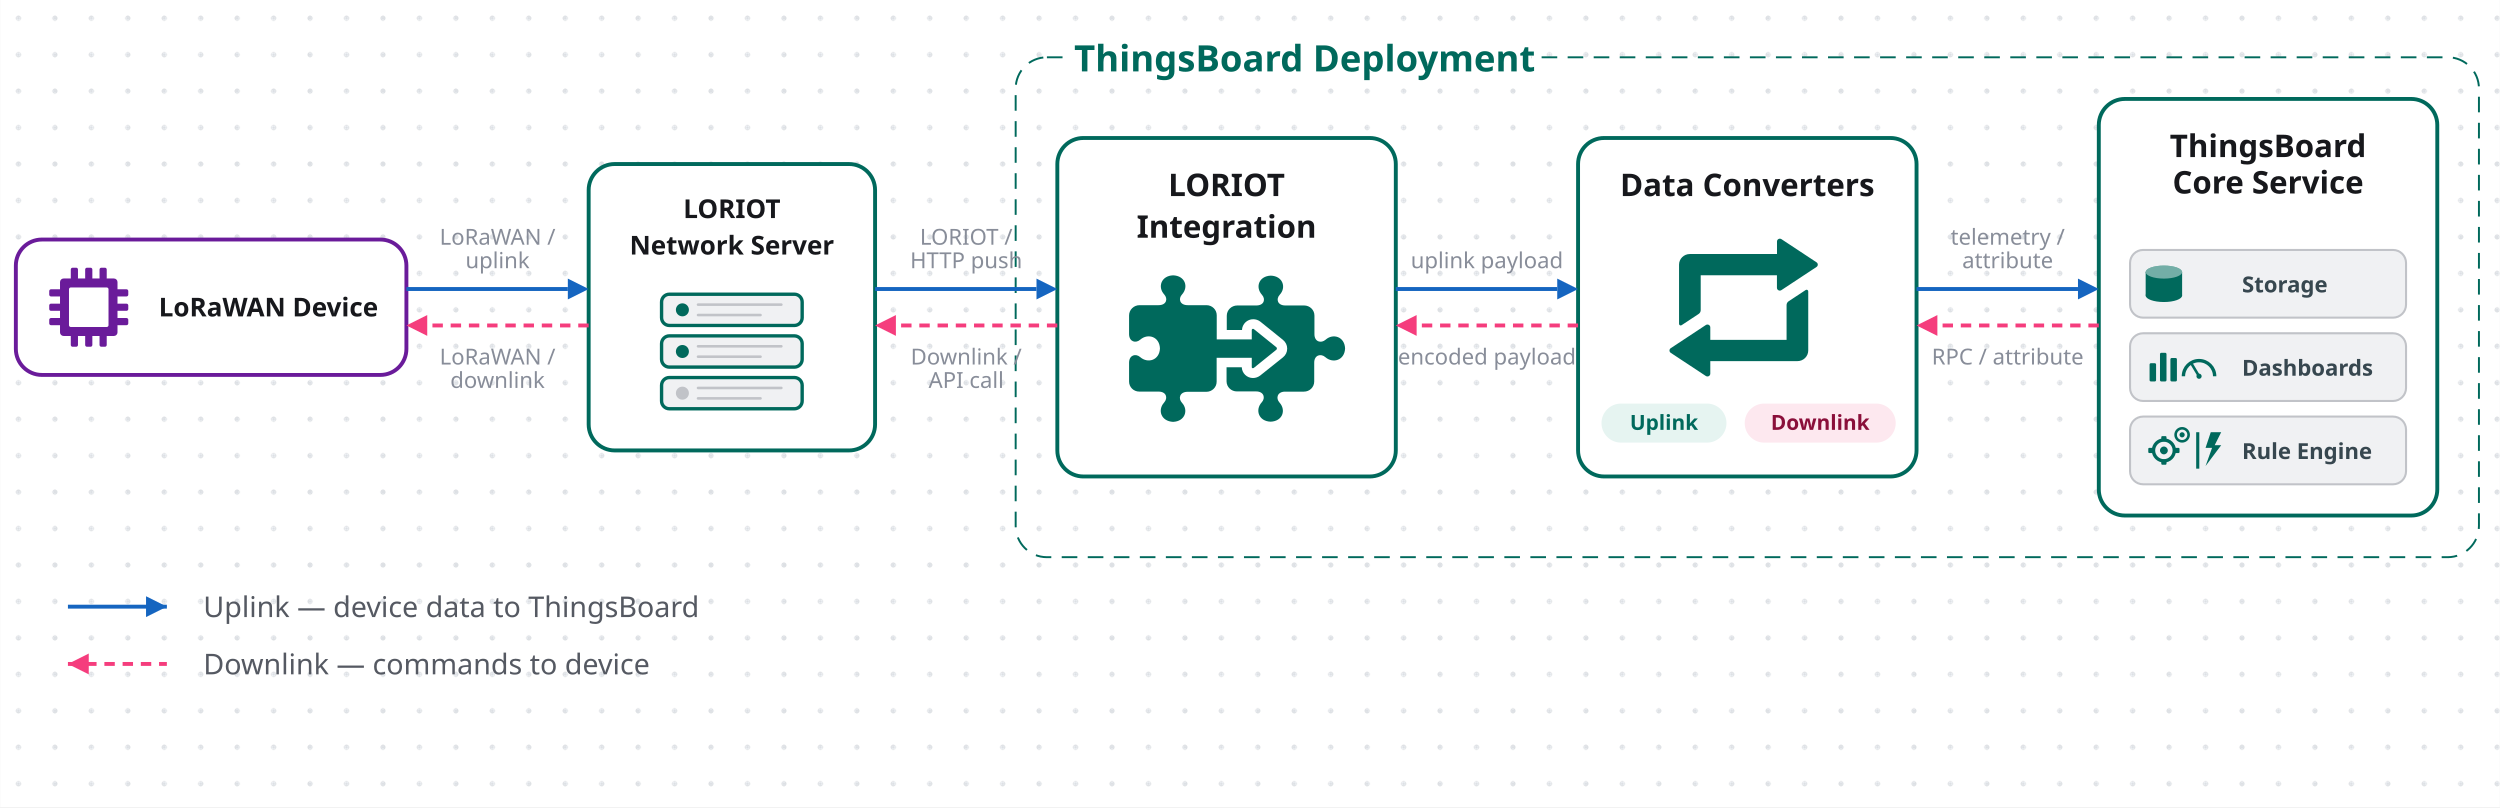
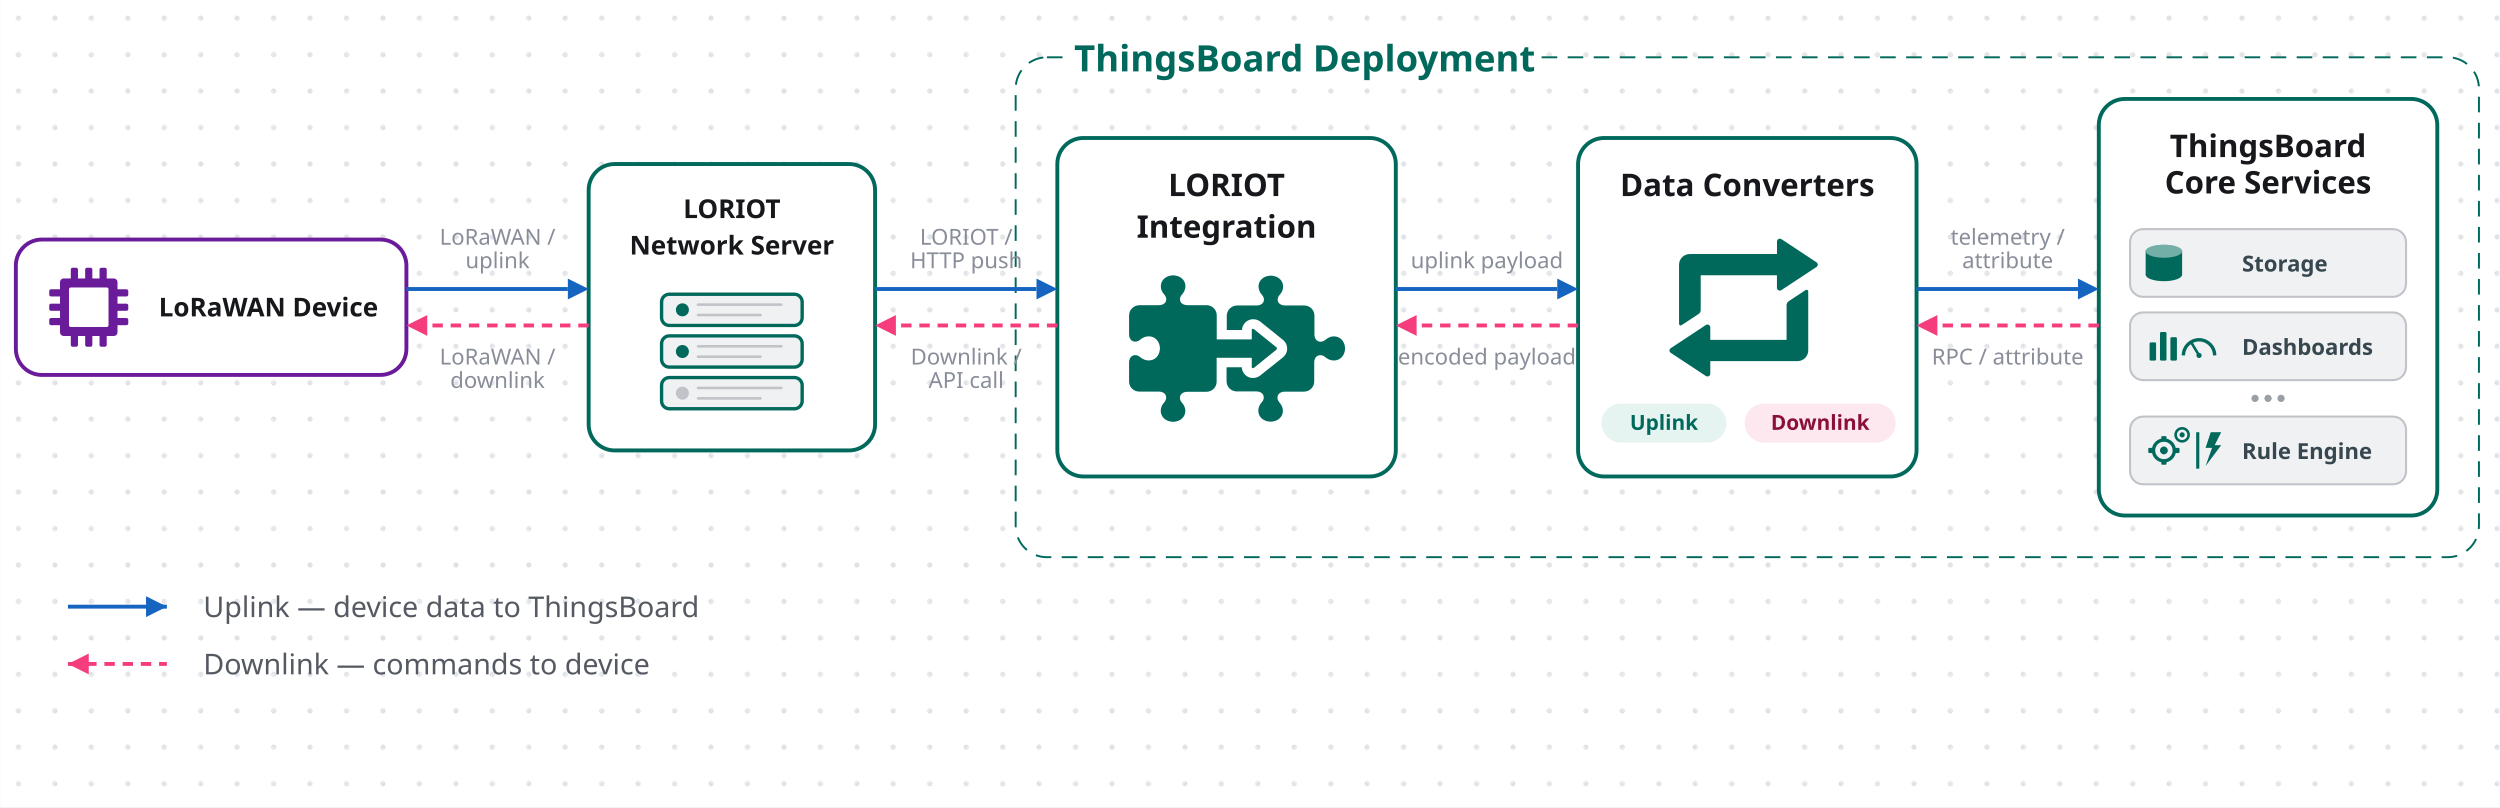
<svg xmlns="http://www.w3.org/2000/svg" viewBox="0 0 960 310" width="1400" height="452">
  <defs>
    <pattern id="dots" x="0" y="0" width="14" height="14" patternUnits="userSpaceOnUse">
      <circle cx="7" cy="7" r="1" fill="#dde0e4" />
    </pattern>
    <clipPath id="clip0">
      <path fill="#fff" d="M0 0h960v310H0z" />
    </clipPath>
  </defs>
  <g clip-path="url(#clip0)">
    <path fill="#fff" d="M0 0h960v310H0z" />
    <rect width="960" height="310" fill="url(#dots)" />
    <g transform="translate(0,33)">
      <rect x="390" y="-11" width="562" height="192" rx="12" fill="none" stroke="#00695c" stroke-width="0.75" stroke-dasharray="6,4" />
      <rect x="410" y="-18" width="178" height="14" fill="#fff" />
      <text x="501" y="-11" text-anchor="middle" font-family="system-ui,sans-serif" font-size="14" fill="#00695c" font-weight="600" dominant-baseline="central" textLength="174" lengthAdjust="spacing">ThingsBoard Deployment</text>
      <rect x="6" y="59" width="150" height="52" rx="10" fill="#fff" stroke="#6a1b9a" stroke-width="1.5" />
      <g transform="translate(13.3,64.3) scale(0.69)" fill="#6a1b9a">
        <rect x="14" y="14" width="32" height="32" rx="2" fill="#6a1b9a" />
        <rect x="19" y="19" width="22" height="22" rx="1" fill="#fff" />
        <rect x="20" y="8" width="4" height="7" rx="1" />
        <rect x="28" y="8" width="4" height="7" rx="1" />
        <rect x="36" y="8" width="4" height="7" rx="1" />
        <rect x="20" y="45" width="4" height="7" rx="1" />
        <rect x="28" y="45" width="4" height="7" rx="1" />
        <rect x="36" y="45" width="4" height="7" rx="1" />
        <rect x="8" y="20" width="7" height="4" rx="1" />
        <rect x="8" y="28" width="7" height="4" rx="1" />
        <rect x="8" y="36" width="7" height="4" rx="1" />
        <rect x="45" y="20" width="7" height="4" rx="1" />
        <rect x="45" y="28" width="7" height="4" rx="1" />
        <rect x="45" y="36" width="7" height="4" rx="1" />
      </g>
      <text x="103" y="85" text-anchor="middle" font-family="system-ui,sans-serif" font-size="10" fill="#17181c" font-weight="600" dominant-baseline="middle">LoRaWAN Device</text>
      <rect x="226" y="30" width="110" height="110" rx="10" fill="#fff" stroke="#00695c" stroke-width="1.5" />
      <text x="281" y="43" text-anchor="middle" font-size="10" font-family="system-ui,sans-serif" fill="#17181c" font-weight="600" dominant-baseline="hanging">LORIOT</text>
      <text x="281" y="57" text-anchor="middle" font-size="10" font-family="system-ui,sans-serif" fill="#17181c" font-weight="600" dominant-baseline="hanging">Network Server</text>
      <g fill="none" stroke="#00695c" stroke-width="1.3" stroke-linecap="round">
        <rect x="254" y="80" width="54" height="12" rx="3" fill="#f0f1f3" stroke="#00695c" />
        <circle cx="262" cy="86" r="2.5" fill="#00695c" stroke="none" />
        <line x1="268" y1="84" x2="300" y2="84" stroke="#c1c3c8" stroke-width="1" />
        <line x1="268" y1="88" x2="292" y2="88" stroke="#c1c3c8" stroke-width="1" />
        <rect x="254" y="96" width="54" height="12" rx="3" fill="#f0f1f3" stroke="#00695c" />
        <circle cx="262" cy="102" r="2.5" fill="#00695c" stroke="none" />
        <line x1="268" y1="100" x2="300" y2="100" stroke="#c1c3c8" stroke-width="1" />
        <line x1="268" y1="104" x2="292" y2="104" stroke="#c1c3c8" stroke-width="1" />
        <rect x="254" y="112" width="54" height="12" rx="3" fill="#f0f1f3" stroke="#00695c" />
        <circle cx="262" cy="118" r="2.5" fill="#c1c3c8" stroke="none" />
        <line x1="268" y1="116" x2="300" y2="116" stroke="#c1c3c8" stroke-width="1" />
        <line x1="268" y1="120" x2="292" y2="120" stroke="#c1c3c8" stroke-width="1" />
      </g>
      <rect x="406" y="20" width="130" height="130" rx="10" fill="#fff" stroke="#00695c" stroke-width="1.5" />
      <text x="471" y="33" text-anchor="middle" font-size="12" font-family="system-ui,sans-serif" fill="#17181c" font-weight="600" dominant-baseline="hanging">LORIOT</text>
      <text x="471" y="49" text-anchor="middle" font-size="12" font-family="system-ui,sans-serif" fill="#17181c" font-weight="600" dominant-baseline="hanging">Integration</text>
      <g transform="matrix(-0.16987,0,0,-0.166552,516.5201,141.5578)" fill="#00695c">
        <path d="m 465.3,145.05 h -43.5 c -17.7,0 -21.8,-14.7 -12.6,-25.3 15.2,-17.2 7.1,-43 -20.2,-44.5 -27.3,1 -35.4,27.3 -20.2,44 9.1,10.1 5.1,25.3 -12.6,25.3 h -42.5 c -12.6,0 -23.3,10.1 -23.3,23.3 v 55.1 h -1 -78.4 v -21.8 c 0,-2 -2.5,-3 -4.6,-1.5 l -51.1,42 c -1.5,1.5 -1.5,4 0,5.6 l 51.1,42 c 2,1.5 4.6,0 4.6,-2 v -21.8 h 78.2 1 v 55.6 c 0,12.6 10.1,23.3 23.3,23.3 H 356 c 17.7,0 21.8,14.7 12.6,24.8 -15.2,17.2 -7.1,43 20.2,44 27.3,-1 35.4,-27.3 20.2,-44 -9.1,-10.1 -5.1,-24.8 12.6,-24.8 h 43 c 13.2,0 23.8,-10.6 23.8,-23.8 v -43.6 c -0.5,-17.2 -15.2,-21.2 -25.3,-12.1 -17.2,15.2 -43.5,7.1 -44.5,-20.2 1,-27.3 27.3,-35.4 44.5,-20.2 10.1,9.1 24.8,5.1 25.3,-12.1 v -44 c 0.1,-12.7 -10,-23.3 -23.1,-23.3 z" />
        <path d="m 244.7,145.45 h -43.5 c -17.7,0 -21.8,-15.2 -12.6,-25.3 15.2,-17.2 7.1,-43.5 -20.2,-44.5 -27.3,1 -35.4,26.8 -20.2,44 9.1,10.1 5.1,25.3 -12.6,25.3 H 93.1 c -13.2,0 -23.3,10.6 -23.3,23.3 v 43.5 c 0,17.7 -15.2,21.8 -25.3,12.6 -17.2,-15.2 -43.5,-7.1 -44.5,20.2 1,27.3 27.3,35.4 44,20.2 10.1,-9.1 25.3,-5.1 25.3,12.6 v 43 c 0,13.2 10.6,23.3 23.3,23.3 h 42.5 c 17.7,0 21.8,14.7 12.6,24.8 -15.2,16.7 -7.1,43 20.2,44 27.3,-1 35.4,-26.8 20.2,-44 -9.1,-10.1 -5.1,-24.8 12.6,-24.8 h 43 c 13.2,0 23.8,-10.6 23.8,-23.8 v -32.7 h -34.4 c -0.5,13.7 -11.7,24.8 -25.3,24.8 -6.1,0 -11.6,-2 -16.2,-5.6 l -51.1,-42 c -6.1,-5.1 -9.6,-12.1 -9.6,-20.2 0,-8.1 3.5,-15.2 9.6,-20.2 l 51.6,-42 c 4.6,-3.5 10.1,-5.6 16.2,-5.6 13.7,0 24.8,11.1 25.3,24.8 H 268 v -32.4 c 0,-13.2 -10.6,-23.3 -23.3,-23.3 z" />
      </g>
      <rect x="606" y="20" width="130" height="130" rx="10" fill="#fff" stroke="#00695c" stroke-width="1.5" />
      <text x="671" y="33" text-anchor="middle" font-size="12" font-family="system-ui,sans-serif" fill="#17181c" font-weight="600" dominant-baseline="hanging">Data Converters</text>
      <g transform="matrix(0.217828,0,0,0.213574,616.2844,53.1842)" fill="#00695c">
        <path d="m 373.23,68.177 -61.8,-41.6 c -3.4,-2.3 -7.9,0.1 -7.9,4.2 v 22.5 h -153.6 c -10.6,0 -19.1,8.6 -19.1,19.1 v 106.5 c 0,2.3 2.6,3.7 4.5,2.4 l 30,-20.2 c 2.3,-1.5 3.7,-4.1 3.7,-6.9 v -62.7 h 134.4 v 22.5 c 0,4.1 4.5,6.5 7.9,4.2 l 61.8,-41.6 c 3.1,-2 3.1,-6.4 0.1,-8.4 z" />
        <path d="m 354.13,117.98 -30,20.2 c -2.3,1.5 -3.7,4.1 -3.7,6.9 v 62.6 h -134.5 v -22.5 c 0,-4.1 -4.5,-6.5 -7.9,-4.2 l -61.8,41.6 c -3,2 -3,6.4 0,8.4 l 61.8,41.6 c 3.4,2.3 7.9,-0.1 7.9,-4.2 v -22.5 h 153.5 c 10.6,0.1 19.2,-8.5 19.2,-19.1 v -106.4 c 0,-2.3 -2.6,-3.7 -4.5,-2.4 z" />
      </g>
      <rect x="615" y="122" width="48" height="15" rx="7.5" fill="#e6f4f1" />
      <text x="639" y="129" text-anchor="middle" font-size="8" font-family="system-ui,sans-serif" fill="#00695c" font-weight="700" dominant-baseline="central">Uplink</text>
      <rect x="670" y="122" width="58" height="15" rx="7.5" fill="#fde8ef" />
      <text x="699" y="129" text-anchor="middle" font-size="8" font-family="system-ui,sans-serif" fill="#8a0f3a" font-weight="700" dominant-baseline="central">Downlink</text>
      <rect x="806" y="5" width="130" height="160" rx="10" fill="#fff" stroke="#00695c" stroke-width="1.5" />
-       <text x="871" y="18" text-anchor="middle" font-size="12" font-family="system-ui,sans-serif" fill="#17181c" font-weight="600" dominant-baseline="hanging">ThingsBoard</text>
-       <text x="871" y="32" text-anchor="middle" font-size="12" font-family="system-ui,sans-serif" fill="#17181c" font-weight="600" dominant-baseline="hanging">Core Service</text>
+       <text x="871" y="18" text-anchor="middle" font-family="system-ui,sans-serif" font-size="12" fill="#17181c" font-weight="600" dominant-baseline="hanging">ThingsBoard</text>
+       <text x="871" y="32" text-anchor="middle" font-family="system-ui,sans-serif" font-size="12" fill="#17181c" font-weight="600" dominant-baseline="hanging">Core Services</text>
      <g transform="translate(117,5)">
-         <rect x="701" y="58" width="106" height="26" rx="5" fill="#f0f1f3" stroke="#c1c3c8" stroke-width=".8" />
-         <g fill="#00695c" transform="translate(45,1.5)">
+         <rect x="701" y="50" width="106" height="26" rx="5" fill="#f0f1f3" stroke="#c1c3c8" stroke-width=".8" />
+         <g fill="#00695c" transform="translate(45,-6.5)">
          <ellipse cx="669" cy="65" rx="7" ry="2.5" fill="#00695c" />
          <rect x="662" y="65" width="14" height="9" fill="#00695c" />
          <ellipse cx="669" cy="74" rx="7" ry="2.5" fill="#00695c" />
          <ellipse cx="669" cy="65" rx="7" ry="2.5" fill="#e6f4f1" opacity=".5" />
        </g>
-         <text x="744" y="71" text-anchor="start" font-family="system-ui,sans-serif" font-size="8.5" fill="#37474f" font-weight="600" dominant-baseline="central">Storage</text>
-         <rect x="701" y="90" width="106" height="26" rx="5" fill="#f0f1f3" stroke="#c1c3c8" stroke-width=".8" />
-         <g fill="#00695c" transform="translate(47.5,2.5)">
+         <text x="744" y="63" text-anchor="start" font-family="system-ui,sans-serif" font-size="8.5" fill="#37474f" font-weight="600" dominant-baseline="central">Storage</text>
+         <rect x="701" y="82" width="106" height="26" rx="5" fill="#f0f1f3" stroke="#c1c3c8" stroke-width=".8" />
+         <g fill="#00695c" transform="translate(47.5,-5.5)">
          <rect x="661" y="99" width="2.5" height="7" rx=".5" />
          <rect x="665" y="95" width="2.5" height="11" rx=".5" />
          <rect x="669" y="97" width="2.5" height="9" rx=".5" />
          <path d="M674,104 a6,6 0 0,1 12,0" fill="none" stroke="#00695c" stroke-width="1.3" />
          <line x1="680" y1="104" x2="677" y2="99" stroke="#00695c" stroke-width="1" stroke-linecap="round" />
          <circle cx="680" cy="104" r="1" fill="#00695c" />
        </g>
-         <text x="744" y="103" text-anchor="start" font-family="system-ui,sans-serif" font-size="8.5" fill="#37474f" font-weight="600" dominant-baseline="central">Dashboards</text>
+         <text x="744" y="95" text-anchor="start" font-family="system-ui,sans-serif" font-size="8.5" fill="#37474f" font-weight="600" dominant-baseline="central">Dashboards</text>
+         <circle cx="749" cy="115" r="1.4" fill="#9aa0a6" />
+         <circle cx="754" cy="115" r="1.4" fill="#9aa0a6" />
+         <circle cx="759" cy="115" r="1.4" fill="#9aa0a6" />
        <rect x="701" y="122" width="106" height="26" rx="5" fill="#f0f1f3" stroke="#c1c3c8" stroke-width=".8" />
        <g fill="#00695c" transform="translate(49,0)">
          <circle cx="665" cy="135" r="4" fill="none" stroke="#00695c" stroke-width="1.3" />
          <circle cx="665" cy="135" r="1.5" fill="#00695c" />
          <rect x="664" y="129.5" width="2" height="2" rx=".4" />
          <rect x="664" y="138.5" width="2" height="2" rx=".4" />
          <rect x="659" y="134" width="2" height="2" rx=".4" />
          <rect x="669" y="134" width="2" height="2" rx=".4" />
          <circle cx="672" cy="129" r="2.5" fill="none" stroke="#00695c" stroke-width="1" />
          <circle cx="672" cy="129" r="1" fill="#00695c" />
          <line x1="678" y1="128" x2="678" y2="142" stroke="#00695c" stroke-width="1.2" />
          <polygon points="683,128 681,134 683.5,134 681,141 687,133 684.5,133 687,128" fill="#00695c" />
        </g>
        <text x="744" y="135" text-anchor="start" font-family="system-ui,sans-serif" font-size="8.5" fill="#37474f" font-weight="600" dominant-baseline="central">Rule Engine</text>
      </g>
      <line x1="156" y1="78" x2="218" y2="78" stroke="#1565c0" stroke-width="1.5" />
      <polygon points="218,74 226,78 218,82" fill="#1565c0" />
      <line x1="226" y1="92" x2="164" y2="92" stroke="#f53d7d" stroke-width="1.5" stroke-dasharray="4,3" />
      <polygon points="164,88 156,92 164,96" fill="#f53d7d" />
      <text x="191" y="61" text-anchor="middle" font-family="system-ui,sans-serif" font-size="8.5" fill="#888d99">LoRaWAN /</text>
      <text x="191" y="70" text-anchor="middle" font-family="system-ui,sans-serif" font-size="8.5" fill="#888d99">uplink</text>
      <text x="191" y="107" text-anchor="middle" font-family="system-ui,sans-serif" font-size="8.5" fill="#888d99">LoRaWAN /</text>
      <text x="191" y="116" text-anchor="middle" font-family="system-ui,sans-serif" font-size="8.5" fill="#888d99">downlink</text>
      <line x1="336" y1="78" x2="398" y2="78" stroke="#1565c0" stroke-width="1.5" />
      <polygon points="398,74 406,78 398,82" fill="#1565c0" />
      <line x1="406" y1="92" x2="344" y2="92" stroke="#f53d7d" stroke-width="1.5" stroke-dasharray="4,3" />
      <polygon points="344,88 336,92 344,96" fill="#f53d7d" />
      <text x="371" y="61" text-anchor="middle" font-family="system-ui,sans-serif" font-size="8.5" fill="#888d99">LORIOT /</text>
      <text x="371" y="70" text-anchor="middle" font-family="system-ui,sans-serif" font-size="8.5" fill="#888d99">HTTP push</text>
      <text x="371" y="107" text-anchor="middle" font-family="system-ui,sans-serif" font-size="8.5" fill="#888d99">Downlink /</text>
      <text x="371" y="116" text-anchor="middle" font-family="system-ui,sans-serif" font-size="8.5" fill="#888d99">API call</text>
      <line x1="536" y1="78" x2="598" y2="78" stroke="#1565c0" stroke-width="1.5" />
      <polygon points="598,74 606,78 598,82" fill="#1565c0" />
      <line x1="606" y1="92" x2="544" y2="92" stroke="#f53d7d" stroke-width="1.5" stroke-dasharray="4,3" />
      <polygon points="544,88 536,92 544,96" fill="#f53d7d" />
      <text x="571" y="70" text-anchor="middle" font-family="system-ui,sans-serif" font-size="8.5" fill="#888d99">uplink payload</text>
      <text x="571" y="107" text-anchor="middle" font-family="system-ui,sans-serif" font-size="8.5" fill="#888d99">encoded payload</text>
      <line x1="736" y1="78" x2="798" y2="78" stroke="#1565c0" stroke-width="1.5" />
      <polygon points="798,74 806,78 798,82" fill="#1565c0" />
      <line x1="806" y1="92" x2="744" y2="92" stroke="#f53d7d" stroke-width="1.5" stroke-dasharray="4,3" />
      <polygon points="744,88 736,92 744,96" fill="#f53d7d" />
      <text x="771" y="61" text-anchor="middle" font-family="system-ui,sans-serif" font-size="8.5" fill="#888d99">telemetry /</text>
      <text x="771" y="70" text-anchor="middle" font-family="system-ui,sans-serif" font-size="8.5" fill="#888d99">attribute</text>
      <text x="771" y="107" text-anchor="middle" font-family="system-ui,sans-serif" font-size="8.5" fill="#888d99">RPC / attribute</text>
      <line x1="26" y1="200" x2="64" y2="200" stroke="#1565c0" stroke-width="1.5" />
      <polygon points="56,196 64,200 56,204" fill="#1565c0" />
      <text x="78" y="204" font-size="11" font-family="system-ui,sans-serif" fill="#555962">Uplink — device data to ThingsBoard</text>
      <line x1="26" y1="222" x2="64" y2="222" stroke="#f53d7d" stroke-width="1.5" stroke-dasharray="4,3" />
      <polygon points="34,218 26,222 34,226" fill="#f53d7d" />
      <text x="78" y="226" font-size="11" font-family="system-ui,sans-serif" fill="#555962">Downlink — commands to device</text>
    </g>
  </g>
</svg>
